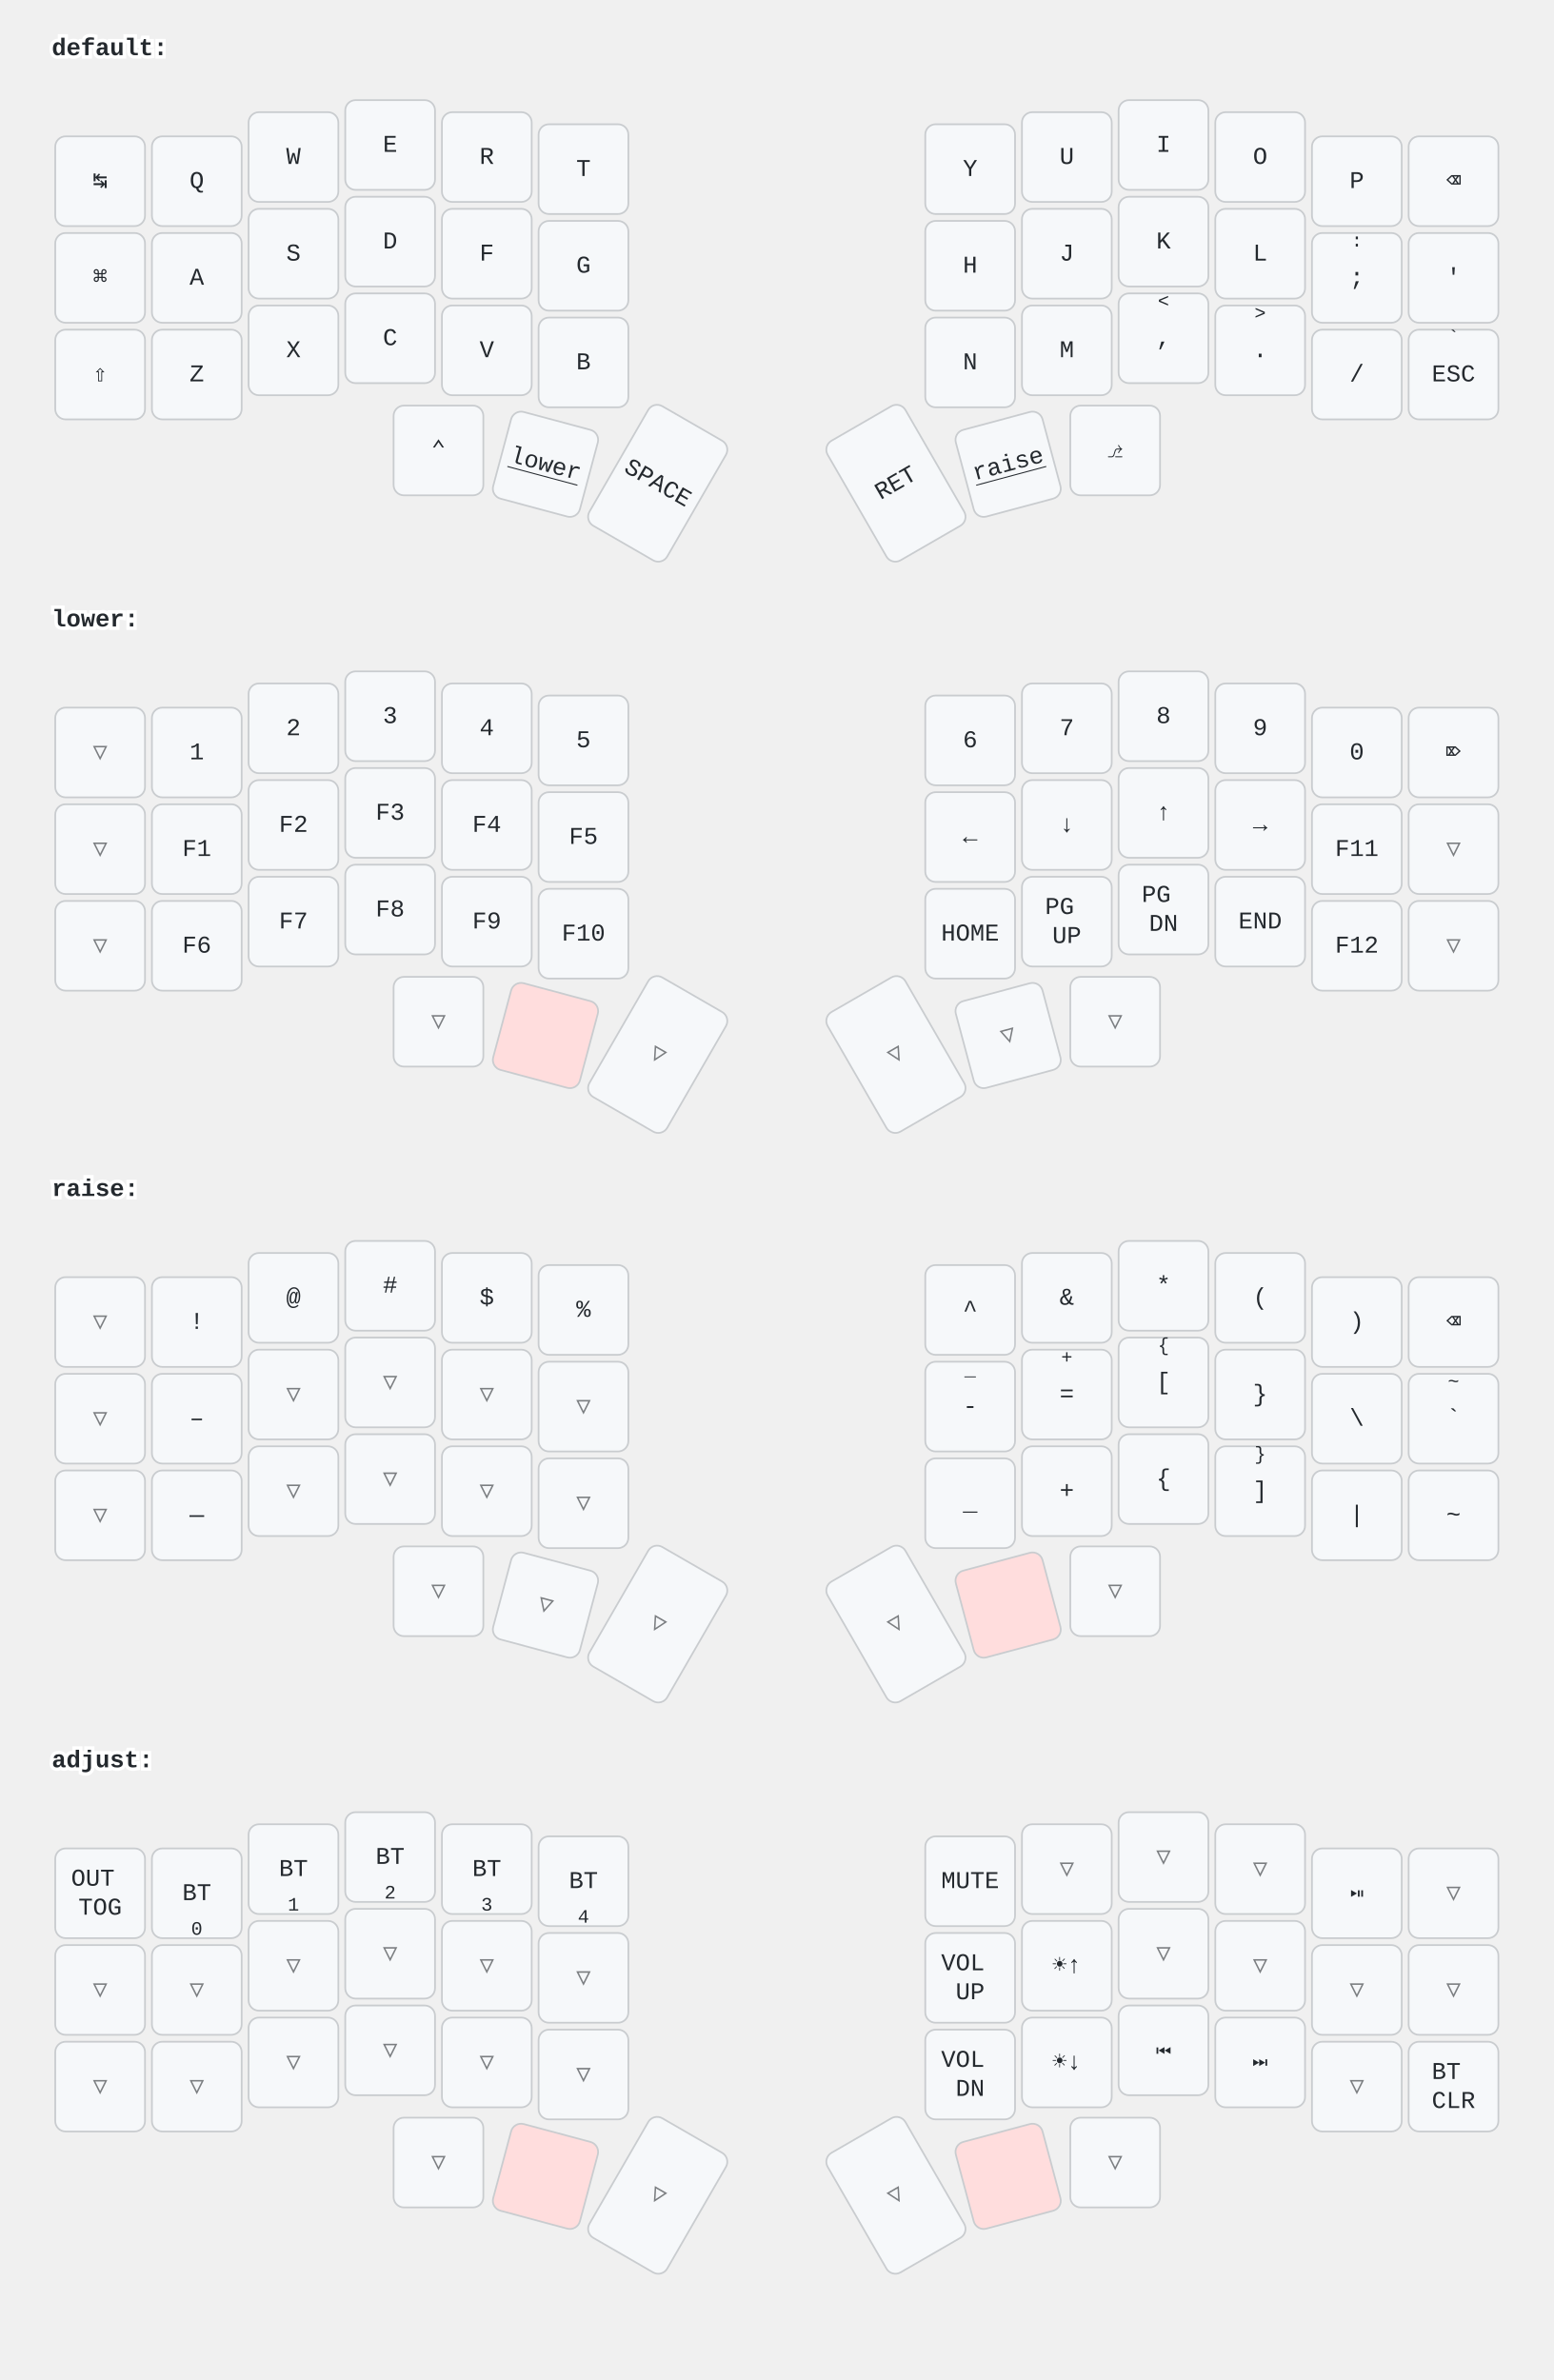
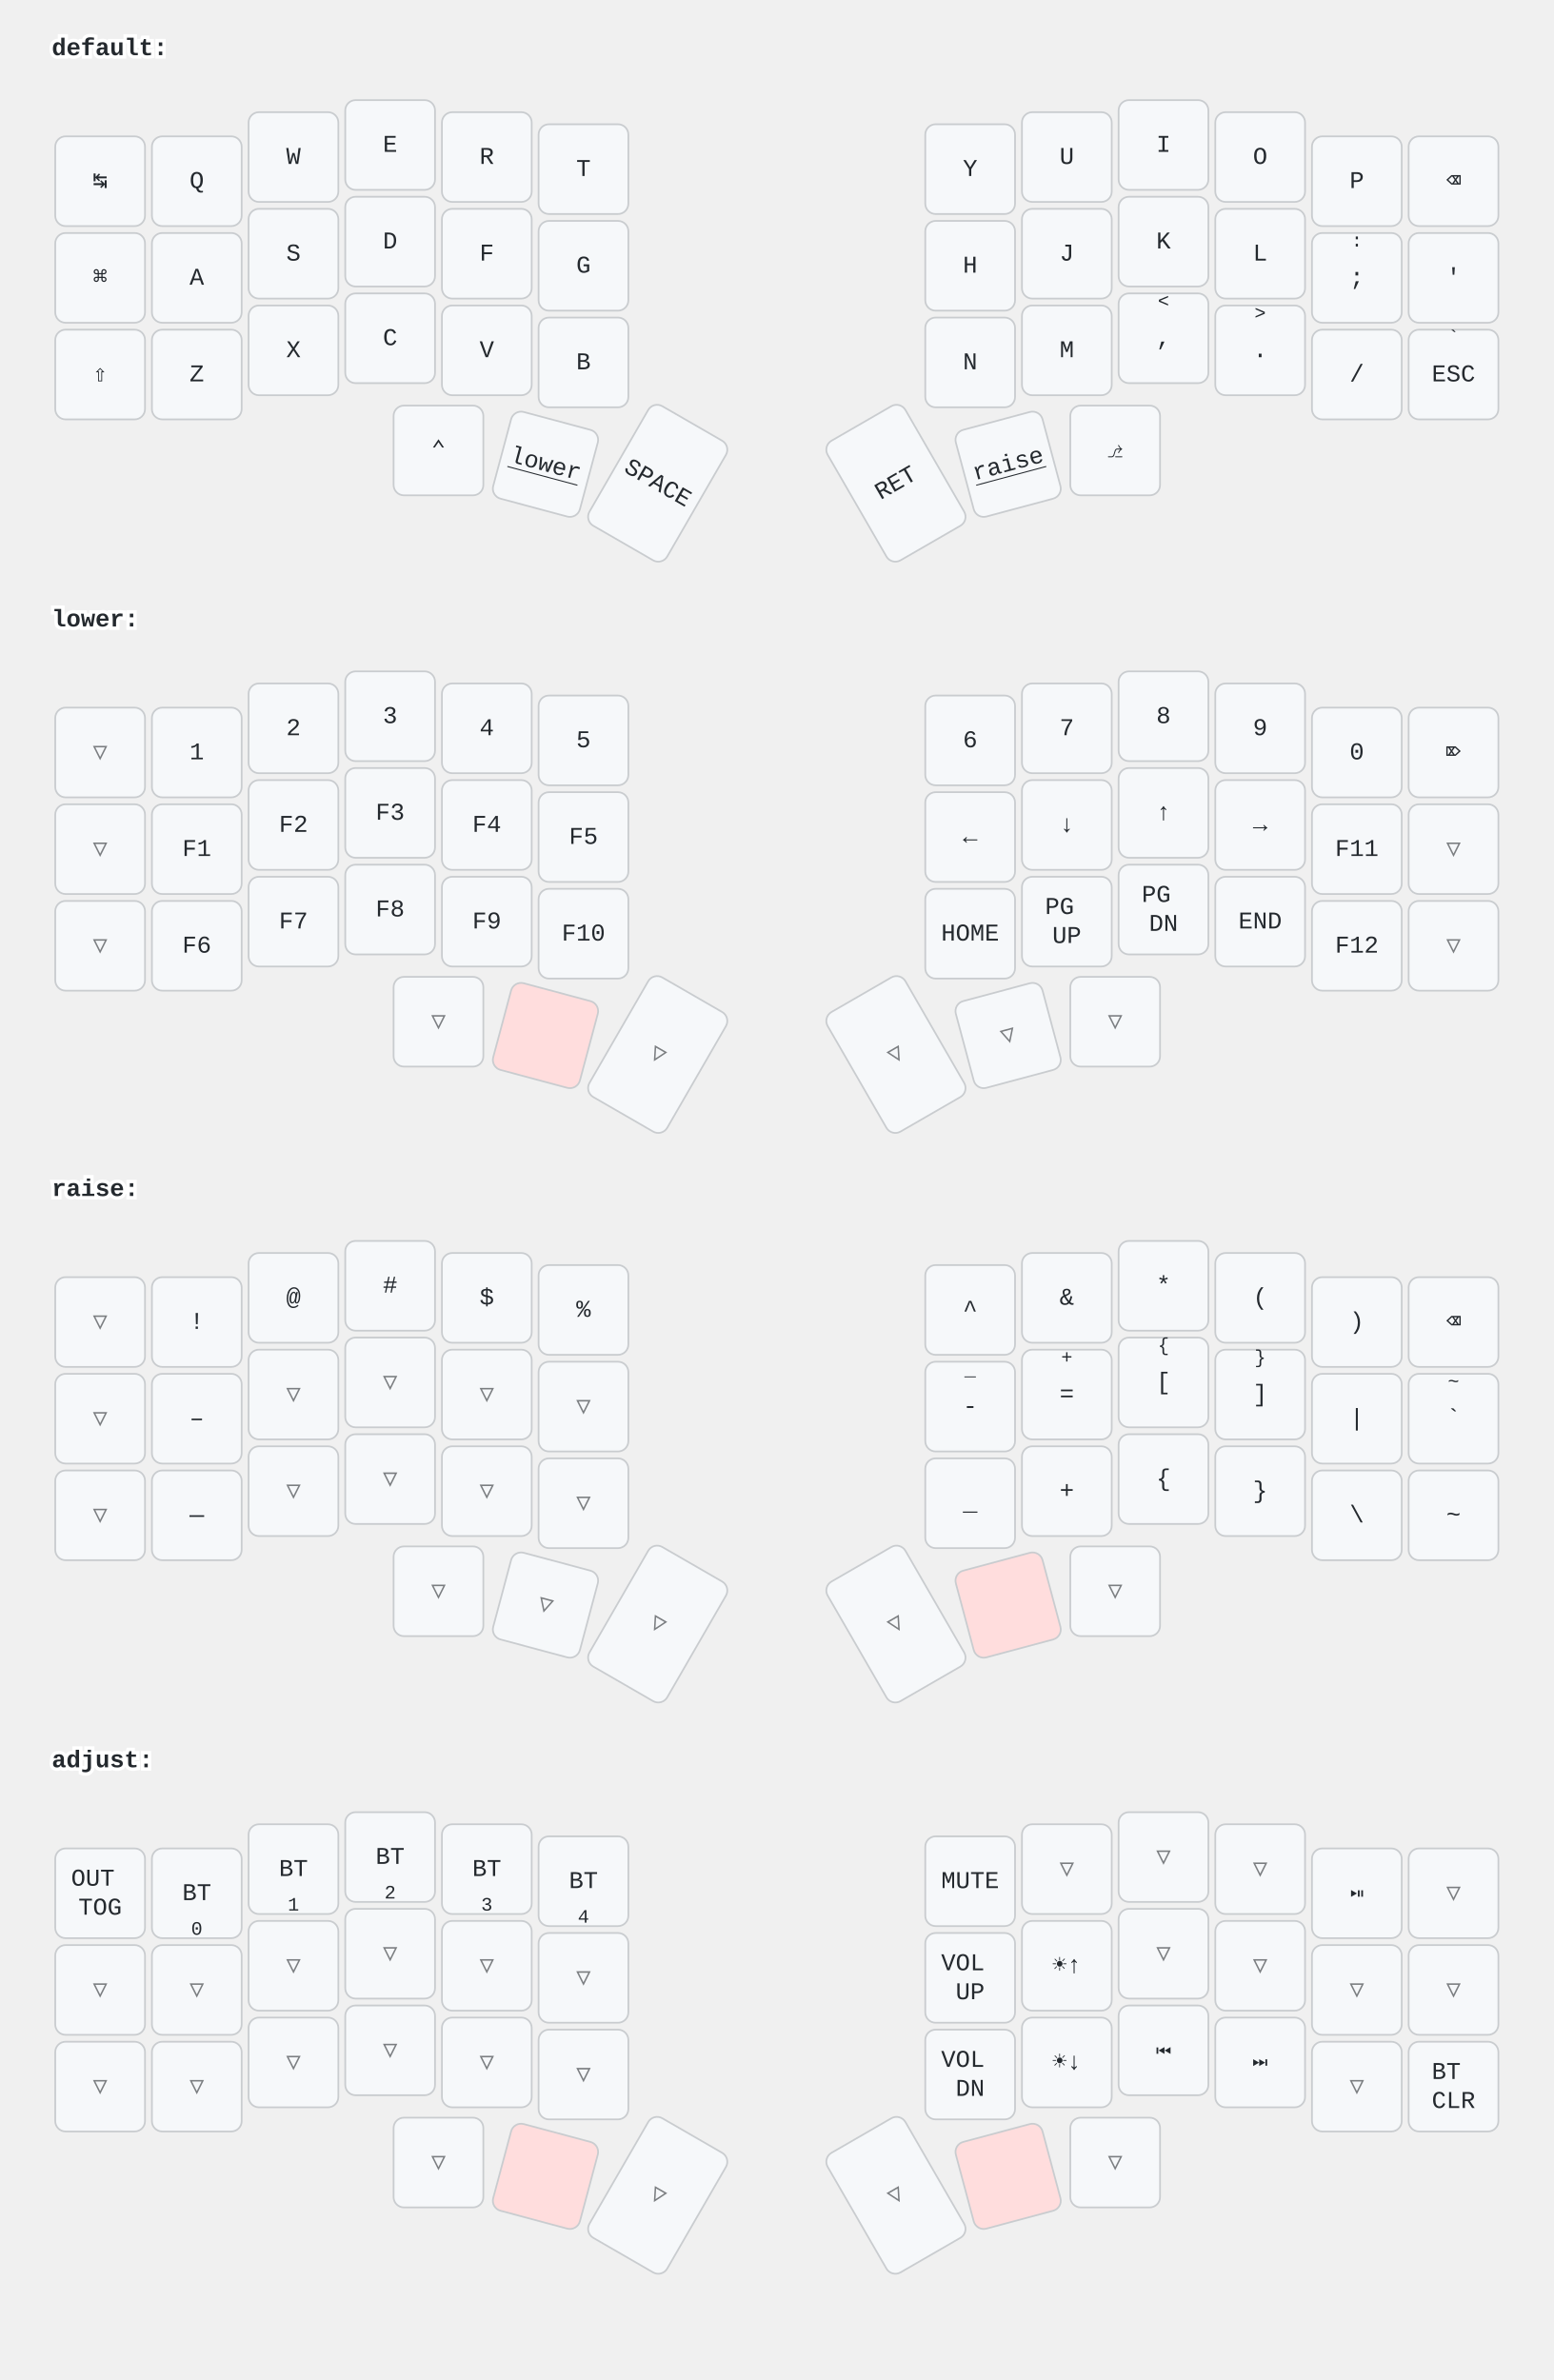
<svg xmlns="http://www.w3.org/2000/svg" width="900" height="1379" viewBox="0 0 900 1379" class="keymap">
  <style>/* inherit to force styles through use tags */
svg path {
    fill: inherit;
}

/* font and background color specifications */
svg.keymap {
    font-family: SFMono-Regular,Consolas,Liberation Mono,Menlo,monospace;
    font-size: 14px;
    font-kerning: normal;
    text-rendering: optimizeLegibility;
    fill: #24292e;
}

/* default key styling */
rect.key {
    fill: #f6f8fa;
}

rect.key, rect.combo {
    stroke: #c9cccf;
    stroke-width: 1;
}

/* default key side styling, only used is draw_key_sides is set */
rect.side {
    filter: brightness(90%);
}

/* color accent for combo boxes */
rect.combo, rect.combo-separate {
    fill: #cdf;
}

/* color accent for held keys */
rect.held, rect.combo.held {
    fill: #fdd;
}

/* color accent for ghost (optional) keys */
rect.ghost, rect.combo.ghost {
    stroke-dasharray: 4, 4;
    stroke-width: 2;
}

text {
    text-anchor: middle;
    dominant-baseline: middle;
}

/* styling for layer labels */
text.label {
    font-weight: bold;
    text-anchor: start;
    stroke: white;
    stroke-width: 4;
    paint-order: stroke;
}

/* styling for optional footer */
text.footer {
    text-anchor: end;
    dominant-baseline: auto;
    stroke: white;
    stroke-width: 4;
    paint-order: stroke;
}

/* styling for combo tap, and key non-tap label text */
text.combo, text.hold, text.shifted, text.left, text.right, text.tl, text.tr, text.bl, text.br {
    font-size: 11px;
}

text.hold, text.bl, text.br {
    text-anchor: middle;
    dominant-baseline: auto;
}

text.shifted, text.tl, text.tr {
    text-anchor: middle;
    dominant-baseline: hanging;
}

text.left, text.tl, text.bl {
    text-anchor: start;
}

text.right, text.tr, text.br {
    text-anchor: end;
}

text.layer-activator {
    text-decoration: underline;
}

/* styling for hold/shifted label text in combo box */
text.combo.hold, text.combo.shifted, text.combo.left, text.combo.right {
    font-size: 8px;
}

/* lighter symbol for transparent keys */
text.trans {
    fill: #7b7e81;
}

/* styling for combo dendrons */
path.combo {
    stroke-width: 1;
    stroke: gray;
    fill: none;
}

/* Start Tabler Icons Cleanup */
/* cannot use height/width with glyphs */
.icon-tabler &gt; path {
    fill: inherit;
    stroke: inherit;
    stroke-width: 2;
}
/* hide tabler's default box */
.icon-tabler &gt; path[stroke="none"][fill="none"] {
    visibility: hidden;
}
/* End Tabler Icons Cleanup */
</style>
  <g transform="translate(30, 0)" class="layer-default">
    <text x="0" y="28" class="label" id="default">default:</text>
    <g transform="translate(0, 56)">
      <g transform="translate(28, 49)" class="key keypos-0">
        <rect rx="6" ry="6" x="-26" y="-26" width="52" height="52" class="key" />
        <text x="0" y="0" class="key tap">↹</text>
      </g>
      <g transform="translate(84, 49)" class="key keypos-1">
        <rect rx="6" ry="6" x="-26" y="-26" width="52" height="52" class="key" />
        <text x="0" y="0" class="key tap">Q</text>
      </g>
      <g transform="translate(140, 35)" class="key keypos-2">
        <rect rx="6" ry="6" x="-26" y="-26" width="52" height="52" class="key" />
        <text x="0" y="0" class="key tap">W</text>
      </g>
      <g transform="translate(196, 28)" class="key keypos-3">
        <rect rx="6" ry="6" x="-26" y="-26" width="52" height="52" class="key" />
        <text x="0" y="0" class="key tap">E</text>
      </g>
      <g transform="translate(252, 35)" class="key keypos-4">
        <rect rx="6" ry="6" x="-26" y="-26" width="52" height="52" class="key" />
        <text x="0" y="0" class="key tap">R</text>
      </g>
      <g transform="translate(308, 42)" class="key keypos-5">
        <rect rx="6" ry="6" x="-26" y="-26" width="52" height="52" class="key" />
        <text x="0" y="0" class="key tap">T</text>
      </g>
      <g transform="translate(532, 42)" class="key keypos-6">
        <rect rx="6" ry="6" x="-26" y="-26" width="52" height="52" class="key" />
        <text x="0" y="0" class="key tap">Y</text>
      </g>
      <g transform="translate(588, 35)" class="key keypos-7">
        <rect rx="6" ry="6" x="-26" y="-26" width="52" height="52" class="key" />
        <text x="0" y="0" class="key tap">U</text>
      </g>
      <g transform="translate(644, 28)" class="key keypos-8">
        <rect rx="6" ry="6" x="-26" y="-26" width="52" height="52" class="key" />
        <text x="0" y="0" class="key tap">I</text>
      </g>
      <g transform="translate(700, 35)" class="key keypos-9">
        <rect rx="6" ry="6" x="-26" y="-26" width="52" height="52" class="key" />
        <text x="0" y="0" class="key tap">O</text>
      </g>
      <g transform="translate(756, 49)" class="key keypos-10">
        <rect rx="6" ry="6" x="-26" y="-26" width="52" height="52" class="key" />
        <text x="0" y="0" class="key tap">P</text>
      </g>
      <g transform="translate(812, 49)" class="key keypos-11">
        <rect rx="6" ry="6" x="-26" y="-26" width="52" height="52" class="key" />
        <text x="0" y="0" class="key tap">⌫</text>
      </g>
      <g transform="translate(28, 105)" class="key keypos-12">
        <rect rx="6" ry="6" x="-26" y="-26" width="52" height="52" class="key" />
        <text x="0" y="0" class="key tap">⌘</text>
      </g>
      <g transform="translate(84, 105)" class="key keypos-13">
        <rect rx="6" ry="6" x="-26" y="-26" width="52" height="52" class="key" />
        <text x="0" y="0" class="key tap">A</text>
      </g>
      <g transform="translate(140, 91)" class="key keypos-14">
        <rect rx="6" ry="6" x="-26" y="-26" width="52" height="52" class="key" />
        <text x="0" y="0" class="key tap">S</text>
      </g>
      <g transform="translate(196, 84)" class="key keypos-15">
        <rect rx="6" ry="6" x="-26" y="-26" width="52" height="52" class="key" />
        <text x="0" y="0" class="key tap">D</text>
      </g>
      <g transform="translate(252, 91)" class="key keypos-16">
        <rect rx="6" ry="6" x="-26" y="-26" width="52" height="52" class="key" />
        <text x="0" y="0" class="key tap">F</text>
      </g>
      <g transform="translate(308, 98)" class="key keypos-17">
        <rect rx="6" ry="6" x="-26" y="-26" width="52" height="52" class="key" />
        <text x="0" y="0" class="key tap">G</text>
      </g>
      <g transform="translate(532, 98)" class="key keypos-18">
        <rect rx="6" ry="6" x="-26" y="-26" width="52" height="52" class="key" />
        <text x="0" y="0" class="key tap">H</text>
      </g>
      <g transform="translate(588, 91)" class="key keypos-19">
        <rect rx="6" ry="6" x="-26" y="-26" width="52" height="52" class="key" />
        <text x="0" y="0" class="key tap">J</text>
      </g>
      <g transform="translate(644, 84)" class="key keypos-20">
        <rect rx="6" ry="6" x="-26" y="-26" width="52" height="52" class="key" />
        <text x="0" y="0" class="key tap">K</text>
      </g>
      <g transform="translate(700, 91)" class="key keypos-21">
        <rect rx="6" ry="6" x="-26" y="-26" width="52" height="52" class="key" />
        <text x="0" y="0" class="key tap">L</text>
      </g>
      <g transform="translate(756, 105)" class="key keypos-22">
        <rect rx="6" ry="6" x="-26" y="-26" width="52" height="52" class="key" />
        <text x="0" y="0" class="key tap">;</text>
        <text x="0" y="-24" class="key shifted">:</text>
      </g>
      <g transform="translate(812, 105)" class="key keypos-23">
        <rect rx="6" ry="6" x="-26" y="-26" width="52" height="52" class="key" />
        <text x="0" y="0" class="key tap">'</text>
      </g>
      <g transform="translate(28, 161)" class="key keypos-24">
        <rect rx="6" ry="6" x="-26" y="-26" width="52" height="52" class="key" />
        <text x="0" y="0" class="key tap">⇧</text>
      </g>
      <g transform="translate(84, 161)" class="key keypos-25">
        <rect rx="6" ry="6" x="-26" y="-26" width="52" height="52" class="key" />
        <text x="0" y="0" class="key tap">Z</text>
      </g>
      <g transform="translate(140, 147)" class="key keypos-26">
        <rect rx="6" ry="6" x="-26" y="-26" width="52" height="52" class="key" />
        <text x="0" y="0" class="key tap">X</text>
      </g>
      <g transform="translate(196, 140)" class="key keypos-27">
        <rect rx="6" ry="6" x="-26" y="-26" width="52" height="52" class="key" />
        <text x="0" y="0" class="key tap">C</text>
      </g>
      <g transform="translate(252, 147)" class="key keypos-28">
        <rect rx="6" ry="6" x="-26" y="-26" width="52" height="52" class="key" />
        <text x="0" y="0" class="key tap">V</text>
      </g>
      <g transform="translate(308, 154)" class="key keypos-29">
        <rect rx="6" ry="6" x="-26" y="-26" width="52" height="52" class="key" />
        <text x="0" y="0" class="key tap">B</text>
      </g>
      <g transform="translate(532, 154)" class="key keypos-30">
        <rect rx="6" ry="6" x="-26" y="-26" width="52" height="52" class="key" />
        <text x="0" y="0" class="key tap">N</text>
      </g>
      <g transform="translate(588, 147)" class="key keypos-31">
        <rect rx="6" ry="6" x="-26" y="-26" width="52" height="52" class="key" />
        <text x="0" y="0" class="key tap">M</text>
      </g>
      <g transform="translate(644, 140)" class="key keypos-32">
        <rect rx="6" ry="6" x="-26" y="-26" width="52" height="52" class="key" />
        <text x="0" y="0" class="key tap">,</text>
        <text x="0" y="-24" class="key shifted">&lt;</text>
      </g>
      <g transform="translate(700, 147)" class="key keypos-33">
        <rect rx="6" ry="6" x="-26" y="-26" width="52" height="52" class="key" />
        <text x="0" y="0" class="key tap">.</text>
        <text x="0" y="-24" class="key shifted">&gt;</text>
      </g>
      <g transform="translate(756, 161)" class="key keypos-34">
        <rect rx="6" ry="6" x="-26" y="-26" width="52" height="52" class="key" />
        <text x="0" y="0" class="key tap">/</text>
      </g>
      <g transform="translate(812, 161)" class="key keypos-35">
        <rect rx="6" ry="6" x="-26" y="-26" width="52" height="52" class="key" />
        <text x="0" y="0" class="key tap">ESC</text>
        <text x="0" y="-24" class="key shifted">`</text>
      </g>
      <g transform="translate(224, 205)" class="key keypos-36">
        <rect rx="6" ry="6" x="-26" y="-26" width="52" height="52" class="key" />
        <text x="0" y="0" class="key tap">⌃</text>
      </g>
      <g transform="translate(286, 213) rotate(15.0)" class="key keypos-37">
        <rect rx="6" ry="6" x="-26" y="-26" width="52" height="52" class="key" />
        <a href="#lower">
          <text x="0" y="0" class="key tap layer-activator">lower</text>
        </a>
      </g>
      <g transform="translate(351, 224) rotate(30.0)" class="key keypos-38">
        <rect rx="6" ry="6" x="-26" y="-40" width="52" height="80" class="key" />
        <text x="0" y="0" class="key tap">SPACE</text>
      </g>
      <g transform="translate(489, 224) rotate(-30.0)" class="key keypos-39">
        <rect rx="6" ry="6" x="-26" y="-40" width="52" height="80" class="key" />
        <text x="0" y="0" class="key tap">RET</text>
      </g>
      <g transform="translate(554, 213) rotate(-15.0)" class="key keypos-40">
        <rect rx="6" ry="6" x="-26" y="-26" width="52" height="52" class="key" />
        <a href="#raise">
          <text x="0" y="0" class="key tap layer-activator">raise</text>
        </a>
      </g>
      <g transform="translate(616, 205)" class="key keypos-41">
        <rect rx="6" ry="6" x="-26" y="-26" width="52" height="52" class="key" />
        <text x="0" y="0" class="key tap">⎇</text>
      </g>
    </g>
  </g>
  <g transform="translate(30, 331)" class="layer-lower">
    <text x="0" y="28" class="label" id="lower">lower:</text>
    <g transform="translate(0, 56)">
      <g transform="translate(28, 49)" class="key trans keypos-0">
        <rect rx="6" ry="6" x="-26" y="-26" width="52" height="52" class="key trans" />
        <text x="0" y="0" class="key trans tap">▽</text>
      </g>
      <g transform="translate(84, 49)" class="key keypos-1">
        <rect rx="6" ry="6" x="-26" y="-26" width="52" height="52" class="key" />
        <text x="0" y="0" class="key tap">1</text>
      </g>
      <g transform="translate(140, 35)" class="key keypos-2">
        <rect rx="6" ry="6" x="-26" y="-26" width="52" height="52" class="key" />
        <text x="0" y="0" class="key tap">2</text>
      </g>
      <g transform="translate(196, 28)" class="key keypos-3">
        <rect rx="6" ry="6" x="-26" y="-26" width="52" height="52" class="key" />
        <text x="0" y="0" class="key tap">3</text>
      </g>
      <g transform="translate(252, 35)" class="key keypos-4">
        <rect rx="6" ry="6" x="-26" y="-26" width="52" height="52" class="key" />
        <text x="0" y="0" class="key tap">4</text>
      </g>
      <g transform="translate(308, 42)" class="key keypos-5">
        <rect rx="6" ry="6" x="-26" y="-26" width="52" height="52" class="key" />
        <text x="0" y="0" class="key tap">5</text>
      </g>
      <g transform="translate(532, 42)" class="key keypos-6">
        <rect rx="6" ry="6" x="-26" y="-26" width="52" height="52" class="key" />
        <text x="0" y="0" class="key tap">6</text>
      </g>
      <g transform="translate(588, 35)" class="key keypos-7">
        <rect rx="6" ry="6" x="-26" y="-26" width="52" height="52" class="key" />
        <text x="0" y="0" class="key tap">7</text>
      </g>
      <g transform="translate(644, 28)" class="key keypos-8">
        <rect rx="6" ry="6" x="-26" y="-26" width="52" height="52" class="key" />
        <text x="0" y="0" class="key tap">8</text>
      </g>
      <g transform="translate(700, 35)" class="key keypos-9">
        <rect rx="6" ry="6" x="-26" y="-26" width="52" height="52" class="key" />
        <text x="0" y="0" class="key tap">9</text>
      </g>
      <g transform="translate(756, 49)" class="key keypos-10">
        <rect rx="6" ry="6" x="-26" y="-26" width="52" height="52" class="key" />
        <text x="0" y="0" class="key tap">0</text>
      </g>
      <g transform="translate(812, 49)" class="key keypos-11">
        <rect rx="6" ry="6" x="-26" y="-26" width="52" height="52" class="key" />
        <text x="0" y="0" class="key tap">⌦</text>
      </g>
      <g transform="translate(28, 105)" class="key trans keypos-12">
        <rect rx="6" ry="6" x="-26" y="-26" width="52" height="52" class="key trans" />
        <text x="0" y="0" class="key trans tap">▽</text>
      </g>
      <g transform="translate(84, 105)" class="key keypos-13">
        <rect rx="6" ry="6" x="-26" y="-26" width="52" height="52" class="key" />
        <text x="0" y="0" class="key tap">F1</text>
      </g>
      <g transform="translate(140, 91)" class="key keypos-14">
        <rect rx="6" ry="6" x="-26" y="-26" width="52" height="52" class="key" />
        <text x="0" y="0" class="key tap">F2</text>
      </g>
      <g transform="translate(196, 84)" class="key keypos-15">
        <rect rx="6" ry="6" x="-26" y="-26" width="52" height="52" class="key" />
        <text x="0" y="0" class="key tap">F3</text>
      </g>
      <g transform="translate(252, 91)" class="key keypos-16">
        <rect rx="6" ry="6" x="-26" y="-26" width="52" height="52" class="key" />
        <text x="0" y="0" class="key tap">F4</text>
      </g>
      <g transform="translate(308, 98)" class="key keypos-17">
        <rect rx="6" ry="6" x="-26" y="-26" width="52" height="52" class="key" />
        <text x="0" y="0" class="key tap">F5</text>
      </g>
      <g transform="translate(532, 98)" class="key keypos-18">
        <rect rx="6" ry="6" x="-26" y="-26" width="52" height="52" class="key" />
        <text x="0" y="0" class="key tap">←</text>
      </g>
      <g transform="translate(588, 91)" class="key keypos-19">
        <rect rx="6" ry="6" x="-26" y="-26" width="52" height="52" class="key" />
        <text x="0" y="0" class="key tap">↓</text>
      </g>
      <g transform="translate(644, 84)" class="key keypos-20">
        <rect rx="6" ry="6" x="-26" y="-26" width="52" height="52" class="key" />
        <text x="0" y="0" class="key tap">↑</text>
      </g>
      <g transform="translate(700, 91)" class="key keypos-21">
        <rect rx="6" ry="6" x="-26" y="-26" width="52" height="52" class="key" />
        <text x="0" y="0" class="key tap">→</text>
      </g>
      <g transform="translate(756, 105)" class="key keypos-22">
        <rect rx="6" ry="6" x="-26" y="-26" width="52" height="52" class="key" />
        <text x="0" y="0" class="key tap">F11</text>
      </g>
      <g transform="translate(812, 105)" class="key trans keypos-23">
        <rect rx="6" ry="6" x="-26" y="-26" width="52" height="52" class="key trans" />
        <text x="0" y="0" class="key trans tap">▽</text>
      </g>
      <g transform="translate(28, 161)" class="key trans keypos-24">
        <rect rx="6" ry="6" x="-26" y="-26" width="52" height="52" class="key trans" />
        <text x="0" y="0" class="key trans tap">▽</text>
      </g>
      <g transform="translate(84, 161)" class="key keypos-25">
        <rect rx="6" ry="6" x="-26" y="-26" width="52" height="52" class="key" />
        <text x="0" y="0" class="key tap">F6</text>
      </g>
      <g transform="translate(140, 147)" class="key keypos-26">
        <rect rx="6" ry="6" x="-26" y="-26" width="52" height="52" class="key" />
        <text x="0" y="0" class="key tap">F7</text>
      </g>
      <g transform="translate(196, 140)" class="key keypos-27">
        <rect rx="6" ry="6" x="-26" y="-26" width="52" height="52" class="key" />
        <text x="0" y="0" class="key tap">F8</text>
      </g>
      <g transform="translate(252, 147)" class="key keypos-28">
        <rect rx="6" ry="6" x="-26" y="-26" width="52" height="52" class="key" />
        <text x="0" y="0" class="key tap">F9</text>
      </g>
      <g transform="translate(308, 154)" class="key keypos-29">
        <rect rx="6" ry="6" x="-26" y="-26" width="52" height="52" class="key" />
        <text x="0" y="0" class="key tap">F10</text>
      </g>
      <g transform="translate(532, 154)" class="key keypos-30">
        <rect rx="6" ry="6" x="-26" y="-26" width="52" height="52" class="key" />
        <text x="0" y="0" class="key tap">HOME</text>
      </g>
      <g transform="translate(588, 147)" class="key keypos-31">
        <rect rx="6" ry="6" x="-26" y="-26" width="52" height="52" class="key" />
        <text x="0" y="0" class="key tap">
          <tspan x="0" dy="-0.6em">PG</tspan>
          <tspan x="0" dy="1.2em">UP</tspan>
        </text>
      </g>
      <g transform="translate(644, 140)" class="key keypos-32">
        <rect rx="6" ry="6" x="-26" y="-26" width="52" height="52" class="key" />
        <text x="0" y="0" class="key tap">
          <tspan x="0" dy="-0.6em">PG</tspan>
          <tspan x="0" dy="1.2em">DN</tspan>
        </text>
      </g>
      <g transform="translate(700, 147)" class="key keypos-33">
        <rect rx="6" ry="6" x="-26" y="-26" width="52" height="52" class="key" />
        <text x="0" y="0" class="key tap">END</text>
      </g>
      <g transform="translate(756, 161)" class="key keypos-34">
        <rect rx="6" ry="6" x="-26" y="-26" width="52" height="52" class="key" />
        <text x="0" y="0" class="key tap">F12</text>
      </g>
      <g transform="translate(812, 161)" class="key trans keypos-35">
        <rect rx="6" ry="6" x="-26" y="-26" width="52" height="52" class="key trans" />
        <text x="0" y="0" class="key trans tap">▽</text>
      </g>
      <g transform="translate(224, 205)" class="key trans keypos-36">
        <rect rx="6" ry="6" x="-26" y="-26" width="52" height="52" class="key trans" />
        <text x="0" y="0" class="key trans tap">▽</text>
      </g>
      <g transform="translate(286, 213) rotate(15.0)" class="key held keypos-37">
        <rect rx="6" ry="6" x="-26" y="-26" width="52" height="52" class="key held" />
      </g>
      <g transform="translate(351, 224) rotate(30.0)" class="key trans keypos-38">
        <rect rx="6" ry="6" x="-26" y="-40" width="52" height="80" class="key trans" />
        <text x="0" y="0" class="key trans tap">▽</text>
      </g>
      <g transform="translate(489, 224) rotate(-30.0)" class="key trans keypos-39">
        <rect rx="6" ry="6" x="-26" y="-40" width="52" height="80" class="key trans" />
        <text x="0" y="0" class="key trans tap">▽</text>
      </g>
      <g transform="translate(554, 213) rotate(-15.0)" class="key trans keypos-40">
        <rect rx="6" ry="6" x="-26" y="-26" width="52" height="52" class="key trans" />
        <text x="0" y="0" class="key trans tap">▽</text>
      </g>
      <g transform="translate(616, 205)" class="key trans keypos-41">
        <rect rx="6" ry="6" x="-26" y="-26" width="52" height="52" class="key trans" />
        <text x="0" y="0" class="key trans tap">▽</text>
      </g>
    </g>
  </g>
  <g transform="translate(30, 661)" class="layer-raise">
    <text x="0" y="28" class="label" id="raise">raise:</text>
    <g transform="translate(0, 56)">
      <g transform="translate(28, 49)" class="key trans keypos-0">
        <rect rx="6" ry="6" x="-26" y="-26" width="52" height="52" class="key trans" />
        <text x="0" y="0" class="key trans tap">▽</text>
      </g>
      <g transform="translate(84, 49)" class="key keypos-1">
        <rect rx="6" ry="6" x="-26" y="-26" width="52" height="52" class="key" />
        <text x="0" y="0" class="key tap">!</text>
      </g>
      <g transform="translate(140, 35)" class="key keypos-2">
        <rect rx="6" ry="6" x="-26" y="-26" width="52" height="52" class="key" />
        <text x="0" y="0" class="key tap">@</text>
      </g>
      <g transform="translate(196, 28)" class="key keypos-3">
        <rect rx="6" ry="6" x="-26" y="-26" width="52" height="52" class="key" />
        <text x="0" y="0" class="key tap">#</text>
      </g>
      <g transform="translate(252, 35)" class="key keypos-4">
        <rect rx="6" ry="6" x="-26" y="-26" width="52" height="52" class="key" />
        <text x="0" y="0" class="key tap">$</text>
      </g>
      <g transform="translate(308, 42)" class="key keypos-5">
        <rect rx="6" ry="6" x="-26" y="-26" width="52" height="52" class="key" />
        <text x="0" y="0" class="key tap">%</text>
      </g>
      <g transform="translate(532, 42)" class="key keypos-6">
        <rect rx="6" ry="6" x="-26" y="-26" width="52" height="52" class="key" />
        <text x="0" y="0" class="key tap">^</text>
      </g>
      <g transform="translate(588, 35)" class="key keypos-7">
        <rect rx="6" ry="6" x="-26" y="-26" width="52" height="52" class="key" />
        <text x="0" y="0" class="key tap">&amp;</text>
      </g>
      <g transform="translate(644, 28)" class="key keypos-8">
        <rect rx="6" ry="6" x="-26" y="-26" width="52" height="52" class="key" />
        <text x="0" y="0" class="key tap">*</text>
      </g>
      <g transform="translate(700, 35)" class="key keypos-9">
        <rect rx="6" ry="6" x="-26" y="-26" width="52" height="52" class="key" />
        <text x="0" y="0" class="key tap">(</text>
      </g>
      <g transform="translate(756, 49)" class="key keypos-10">
        <rect rx="6" ry="6" x="-26" y="-26" width="52" height="52" class="key" />
        <text x="0" y="0" class="key tap">)</text>
      </g>
      <g transform="translate(812, 49)" class="key keypos-11">
        <rect rx="6" ry="6" x="-26" y="-26" width="52" height="52" class="key" />
        <text x="0" y="0" class="key tap">⌫</text>
      </g>
      <g transform="translate(28, 105)" class="key trans keypos-12">
        <rect rx="6" ry="6" x="-26" y="-26" width="52" height="52" class="key trans" />
        <text x="0" y="0" class="key trans tap">▽</text>
      </g>
      <g transform="translate(84, 105)" class="key keypos-13">
        <rect rx="6" ry="6" x="-26" y="-26" width="52" height="52" class="key" />
        <text x="0" y="0" class="key tap">–</text>
      </g>
      <g transform="translate(140, 91)" class="key trans keypos-14">
        <rect rx="6" ry="6" x="-26" y="-26" width="52" height="52" class="key trans" />
        <text x="0" y="0" class="key trans tap">▽</text>
      </g>
      <g transform="translate(196, 84)" class="key trans keypos-15">
        <rect rx="6" ry="6" x="-26" y="-26" width="52" height="52" class="key trans" />
        <text x="0" y="0" class="key trans tap">▽</text>
      </g>
      <g transform="translate(252, 91)" class="key trans keypos-16">
        <rect rx="6" ry="6" x="-26" y="-26" width="52" height="52" class="key trans" />
        <text x="0" y="0" class="key trans tap">▽</text>
      </g>
      <g transform="translate(308, 98)" class="key trans keypos-17">
        <rect rx="6" ry="6" x="-26" y="-26" width="52" height="52" class="key trans" />
        <text x="0" y="0" class="key trans tap">▽</text>
      </g>
      <g transform="translate(532, 98)" class="key keypos-18">
        <rect rx="6" ry="6" x="-26" y="-26" width="52" height="52" class="key" />
        <text x="0" y="0" class="key tap">-</text>
        <text x="0" y="-24" class="key shifted">_</text>
      </g>
      <g transform="translate(588, 91)" class="key keypos-19">
        <rect rx="6" ry="6" x="-26" y="-26" width="52" height="52" class="key" />
        <text x="0" y="0" class="key tap">=</text>
        <text x="0" y="-24" class="key shifted">+</text>
      </g>
      <g transform="translate(644, 84)" class="key keypos-20">
        <rect rx="6" ry="6" x="-26" y="-26" width="52" height="52" class="key" />
        <text x="0" y="0" class="key tap">[</text>
        <text x="0" y="-24" class="key shifted">{</text>
      </g>
      <g transform="translate(700, 91)" class="key keypos-21">
        <rect rx="6" ry="6" x="-26" y="-26" width="52" height="52" class="key" />
-         <text x="0" y="0" class="key tap">}</text>
+         <text x="0" y="0" class="key tap">]</text>
+         <text x="0" y="-24" class="key shifted">}</text>
      </g>
      <g transform="translate(756, 105)" class="key keypos-22">
        <rect rx="6" ry="6" x="-26" y="-26" width="52" height="52" class="key" />
-         <text x="0" y="0" class="key tap">\</text>
+         <text x="0" y="0" class="key tap">|</text>
      </g>
      <g transform="translate(812, 105)" class="key keypos-23">
        <rect rx="6" ry="6" x="-26" y="-26" width="52" height="52" class="key" />
        <text x="0" y="0" class="key tap">`</text>
        <text x="0" y="-24" class="key shifted">~</text>
      </g>
      <g transform="translate(28, 161)" class="key trans keypos-24">
        <rect rx="6" ry="6" x="-26" y="-26" width="52" height="52" class="key trans" />
        <text x="0" y="0" class="key trans tap">▽</text>
      </g>
      <g transform="translate(84, 161)" class="key keypos-25">
        <rect rx="6" ry="6" x="-26" y="-26" width="52" height="52" class="key" />
        <text x="0" y="0" class="key tap">—</text>
      </g>
      <g transform="translate(140, 147)" class="key trans keypos-26">
        <rect rx="6" ry="6" x="-26" y="-26" width="52" height="52" class="key trans" />
        <text x="0" y="0" class="key trans tap">▽</text>
      </g>
      <g transform="translate(196, 140)" class="key trans keypos-27">
        <rect rx="6" ry="6" x="-26" y="-26" width="52" height="52" class="key trans" />
        <text x="0" y="0" class="key trans tap">▽</text>
      </g>
      <g transform="translate(252, 147)" class="key trans keypos-28">
        <rect rx="6" ry="6" x="-26" y="-26" width="52" height="52" class="key trans" />
        <text x="0" y="0" class="key trans tap">▽</text>
      </g>
      <g transform="translate(308, 154)" class="key trans keypos-29">
        <rect rx="6" ry="6" x="-26" y="-26" width="52" height="52" class="key trans" />
        <text x="0" y="0" class="key trans tap">▽</text>
      </g>
      <g transform="translate(532, 154)" class="key keypos-30">
        <rect rx="6" ry="6" x="-26" y="-26" width="52" height="52" class="key" />
        <text x="0" y="0" class="key tap">_</text>
      </g>
      <g transform="translate(588, 147)" class="key keypos-31">
        <rect rx="6" ry="6" x="-26" y="-26" width="52" height="52" class="key" />
        <text x="0" y="0" class="key tap">+</text>
      </g>
      <g transform="translate(644, 140)" class="key keypos-32">
        <rect rx="6" ry="6" x="-26" y="-26" width="52" height="52" class="key" />
        <text x="0" y="0" class="key tap">{</text>
      </g>
      <g transform="translate(700, 147)" class="key keypos-33">
        <rect rx="6" ry="6" x="-26" y="-26" width="52" height="52" class="key" />
-         <text x="0" y="0" class="key tap">]</text>
-         <text x="0" y="-24" class="key shifted">}</text>
+         <text x="0" y="0" class="key tap">}</text>
      </g>
      <g transform="translate(756, 161)" class="key keypos-34">
        <rect rx="6" ry="6" x="-26" y="-26" width="52" height="52" class="key" />
-         <text x="0" y="0" class="key tap">|</text>
+         <text x="0" y="0" class="key tap">\</text>
      </g>
      <g transform="translate(812, 161)" class="key keypos-35">
        <rect rx="6" ry="6" x="-26" y="-26" width="52" height="52" class="key" />
        <text x="0" y="0" class="key tap">~</text>
      </g>
      <g transform="translate(224, 205)" class="key trans keypos-36">
        <rect rx="6" ry="6" x="-26" y="-26" width="52" height="52" class="key trans" />
        <text x="0" y="0" class="key trans tap">▽</text>
      </g>
      <g transform="translate(286, 213) rotate(15.0)" class="key trans keypos-37">
        <rect rx="6" ry="6" x="-26" y="-26" width="52" height="52" class="key trans" />
        <text x="0" y="0" class="key trans tap">▽</text>
      </g>
      <g transform="translate(351, 224) rotate(30.0)" class="key trans keypos-38">
        <rect rx="6" ry="6" x="-26" y="-40" width="52" height="80" class="key trans" />
        <text x="0" y="0" class="key trans tap">▽</text>
      </g>
      <g transform="translate(489, 224) rotate(-30.0)" class="key trans keypos-39">
        <rect rx="6" ry="6" x="-26" y="-40" width="52" height="80" class="key trans" />
        <text x="0" y="0" class="key trans tap">▽</text>
      </g>
      <g transform="translate(554, 213) rotate(-15.0)" class="key held keypos-40">
        <rect rx="6" ry="6" x="-26" y="-26" width="52" height="52" class="key held" />
      </g>
      <g transform="translate(616, 205)" class="key trans keypos-41">
        <rect rx="6" ry="6" x="-26" y="-26" width="52" height="52" class="key trans" />
        <text x="0" y="0" class="key trans tap">▽</text>
      </g>
    </g>
  </g>
  <g transform="translate(30, 992)" class="layer-adjust">
    <text x="0" y="28" class="label" id="adjust">adjust:</text>
    <g transform="translate(0, 56)">
      <g transform="translate(28, 49)" class="key keypos-0">
        <rect rx="6" ry="6" x="-26" y="-26" width="52" height="52" class="key" />
        <text x="0" y="0" class="key tap">
          <tspan x="0" dy="-0.6em">OUT</tspan>
          <tspan x="0" dy="1.2em">TOG</tspan>
        </text>
      </g>
      <g transform="translate(84, 49)" class="key keypos-1">
        <rect rx="6" ry="6" x="-26" y="-26" width="52" height="52" class="key" />
        <text x="0" y="0" class="key tap">BT</text>
        <text x="0" y="24" class="key hold">0</text>
      </g>
      <g transform="translate(140, 35)" class="key keypos-2">
        <rect rx="6" ry="6" x="-26" y="-26" width="52" height="52" class="key" />
        <text x="0" y="0" class="key tap">BT</text>
        <text x="0" y="24" class="key hold">1</text>
      </g>
      <g transform="translate(196, 28)" class="key keypos-3">
        <rect rx="6" ry="6" x="-26" y="-26" width="52" height="52" class="key" />
        <text x="0" y="0" class="key tap">BT</text>
        <text x="0" y="24" class="key hold">2</text>
      </g>
      <g transform="translate(252, 35)" class="key keypos-4">
        <rect rx="6" ry="6" x="-26" y="-26" width="52" height="52" class="key" />
        <text x="0" y="0" class="key tap">BT</text>
        <text x="0" y="24" class="key hold">3</text>
      </g>
      <g transform="translate(308, 42)" class="key keypos-5">
        <rect rx="6" ry="6" x="-26" y="-26" width="52" height="52" class="key" />
        <text x="0" y="0" class="key tap">BT</text>
        <text x="0" y="24" class="key hold">4</text>
      </g>
      <g transform="translate(532, 42)" class="key keypos-6">
        <rect rx="6" ry="6" x="-26" y="-26" width="52" height="52" class="key" />
        <text x="0" y="0" class="key tap">MUTE</text>
      </g>
      <g transform="translate(588, 35)" class="key trans keypos-7">
        <rect rx="6" ry="6" x="-26" y="-26" width="52" height="52" class="key trans" />
        <text x="0" y="0" class="key trans tap">▽</text>
      </g>
      <g transform="translate(644, 28)" class="key trans keypos-8">
        <rect rx="6" ry="6" x="-26" y="-26" width="52" height="52" class="key trans" />
        <text x="0" y="0" class="key trans tap">▽</text>
      </g>
      <g transform="translate(700, 35)" class="key trans keypos-9">
        <rect rx="6" ry="6" x="-26" y="-26" width="52" height="52" class="key trans" />
        <text x="0" y="0" class="key trans tap">▽</text>
      </g>
      <g transform="translate(756, 49)" class="key keypos-10">
        <rect rx="6" ry="6" x="-26" y="-26" width="52" height="52" class="key" />
        <text x="0" y="0" class="key tap">⏯</text>
      </g>
      <g transform="translate(812, 49)" class="key trans keypos-11">
        <rect rx="6" ry="6" x="-26" y="-26" width="52" height="52" class="key trans" />
        <text x="0" y="0" class="key trans tap">▽</text>
      </g>
      <g transform="translate(28, 105)" class="key trans keypos-12">
        <rect rx="6" ry="6" x="-26" y="-26" width="52" height="52" class="key trans" />
        <text x="0" y="0" class="key trans tap">▽</text>
      </g>
      <g transform="translate(84, 105)" class="key trans keypos-13">
        <rect rx="6" ry="6" x="-26" y="-26" width="52" height="52" class="key trans" />
        <text x="0" y="0" class="key trans tap">▽</text>
      </g>
      <g transform="translate(140, 91)" class="key trans keypos-14">
        <rect rx="6" ry="6" x="-26" y="-26" width="52" height="52" class="key trans" />
        <text x="0" y="0" class="key trans tap">▽</text>
      </g>
      <g transform="translate(196, 84)" class="key trans keypos-15">
        <rect rx="6" ry="6" x="-26" y="-26" width="52" height="52" class="key trans" />
        <text x="0" y="0" class="key trans tap">▽</text>
      </g>
      <g transform="translate(252, 91)" class="key trans keypos-16">
        <rect rx="6" ry="6" x="-26" y="-26" width="52" height="52" class="key trans" />
        <text x="0" y="0" class="key trans tap">▽</text>
      </g>
      <g transform="translate(308, 98)" class="key trans keypos-17">
        <rect rx="6" ry="6" x="-26" y="-26" width="52" height="52" class="key trans" />
        <text x="0" y="0" class="key trans tap">▽</text>
      </g>
      <g transform="translate(532, 98)" class="key keypos-18">
        <rect rx="6" ry="6" x="-26" y="-26" width="52" height="52" class="key" />
        <text x="0" y="0" class="key tap">
          <tspan x="0" dy="-0.6em">VOL</tspan>
          <tspan x="0" dy="1.2em">UP</tspan>
        </text>
      </g>
      <g transform="translate(588, 91)" class="key keypos-19">
        <rect rx="6" ry="6" x="-26" y="-26" width="52" height="52" class="key" />
        <text x="0" y="0" class="key tap">☀↑</text>
      </g>
      <g transform="translate(644, 84)" class="key trans keypos-20">
        <rect rx="6" ry="6" x="-26" y="-26" width="52" height="52" class="key trans" />
        <text x="0" y="0" class="key trans tap">▽</text>
      </g>
      <g transform="translate(700, 91)" class="key trans keypos-21">
        <rect rx="6" ry="6" x="-26" y="-26" width="52" height="52" class="key trans" />
        <text x="0" y="0" class="key trans tap">▽</text>
      </g>
      <g transform="translate(756, 105)" class="key trans keypos-22">
        <rect rx="6" ry="6" x="-26" y="-26" width="52" height="52" class="key trans" />
        <text x="0" y="0" class="key trans tap">▽</text>
      </g>
      <g transform="translate(812, 105)" class="key trans keypos-23">
        <rect rx="6" ry="6" x="-26" y="-26" width="52" height="52" class="key trans" />
        <text x="0" y="0" class="key trans tap">▽</text>
      </g>
      <g transform="translate(28, 161)" class="key trans keypos-24">
        <rect rx="6" ry="6" x="-26" y="-26" width="52" height="52" class="key trans" />
        <text x="0" y="0" class="key trans tap">▽</text>
      </g>
      <g transform="translate(84, 161)" class="key trans keypos-25">
        <rect rx="6" ry="6" x="-26" y="-26" width="52" height="52" class="key trans" />
        <text x="0" y="0" class="key trans tap">▽</text>
      </g>
      <g transform="translate(140, 147)" class="key trans keypos-26">
        <rect rx="6" ry="6" x="-26" y="-26" width="52" height="52" class="key trans" />
        <text x="0" y="0" class="key trans tap">▽</text>
      </g>
      <g transform="translate(196, 140)" class="key trans keypos-27">
        <rect rx="6" ry="6" x="-26" y="-26" width="52" height="52" class="key trans" />
        <text x="0" y="0" class="key trans tap">▽</text>
      </g>
      <g transform="translate(252, 147)" class="key trans keypos-28">
        <rect rx="6" ry="6" x="-26" y="-26" width="52" height="52" class="key trans" />
        <text x="0" y="0" class="key trans tap">▽</text>
      </g>
      <g transform="translate(308, 154)" class="key trans keypos-29">
        <rect rx="6" ry="6" x="-26" y="-26" width="52" height="52" class="key trans" />
        <text x="0" y="0" class="key trans tap">▽</text>
      </g>
      <g transform="translate(532, 154)" class="key keypos-30">
        <rect rx="6" ry="6" x="-26" y="-26" width="52" height="52" class="key" />
        <text x="0" y="0" class="key tap">
          <tspan x="0" dy="-0.6em">VOL</tspan>
          <tspan x="0" dy="1.2em">DN</tspan>
        </text>
      </g>
      <g transform="translate(588, 147)" class="key keypos-31">
        <rect rx="6" ry="6" x="-26" y="-26" width="52" height="52" class="key" />
        <text x="0" y="0" class="key tap">☀↓</text>
      </g>
      <g transform="translate(644, 140)" class="key keypos-32">
        <rect rx="6" ry="6" x="-26" y="-26" width="52" height="52" class="key" />
        <text x="0" y="0" class="key tap">⏮</text>
      </g>
      <g transform="translate(700, 147)" class="key keypos-33">
        <rect rx="6" ry="6" x="-26" y="-26" width="52" height="52" class="key" />
        <text x="0" y="0" class="key tap">⏭</text>
      </g>
      <g transform="translate(756, 161)" class="key trans keypos-34">
        <rect rx="6" ry="6" x="-26" y="-26" width="52" height="52" class="key trans" />
        <text x="0" y="0" class="key trans tap">▽</text>
      </g>
      <g transform="translate(812, 161)" class="key keypos-35">
        <rect rx="6" ry="6" x="-26" y="-26" width="52" height="52" class="key" />
        <text x="0" y="0" class="key tap">
          <tspan x="0" dy="-0.6em">BT</tspan>
          <tspan x="0" dy="1.2em">CLR</tspan>
        </text>
      </g>
      <g transform="translate(224, 205)" class="key trans keypos-36">
        <rect rx="6" ry="6" x="-26" y="-26" width="52" height="52" class="key trans" />
        <text x="0" y="0" class="key trans tap">▽</text>
      </g>
      <g transform="translate(286, 213) rotate(15.0)" class="key held keypos-37">
        <rect rx="6" ry="6" x="-26" y="-26" width="52" height="52" class="key held" />
      </g>
      <g transform="translate(351, 224) rotate(30.0)" class="key trans keypos-38">
        <rect rx="6" ry="6" x="-26" y="-40" width="52" height="80" class="key trans" />
        <text x="0" y="0" class="key trans tap">▽</text>
      </g>
      <g transform="translate(489, 224) rotate(-30.0)" class="key trans keypos-39">
        <rect rx="6" ry="6" x="-26" y="-40" width="52" height="80" class="key trans" />
        <text x="0" y="0" class="key trans tap">▽</text>
      </g>
      <g transform="translate(554, 213) rotate(-15.0)" class="key held keypos-40">
        <rect rx="6" ry="6" x="-26" y="-26" width="52" height="52" class="key held" />
      </g>
      <g transform="translate(616, 205)" class="key trans keypos-41">
        <rect rx="6" ry="6" x="-26" y="-26" width="52" height="52" class="key trans" />
        <text x="0" y="0" class="key trans tap">▽</text>
      </g>
    </g>
  </g>
</svg>
